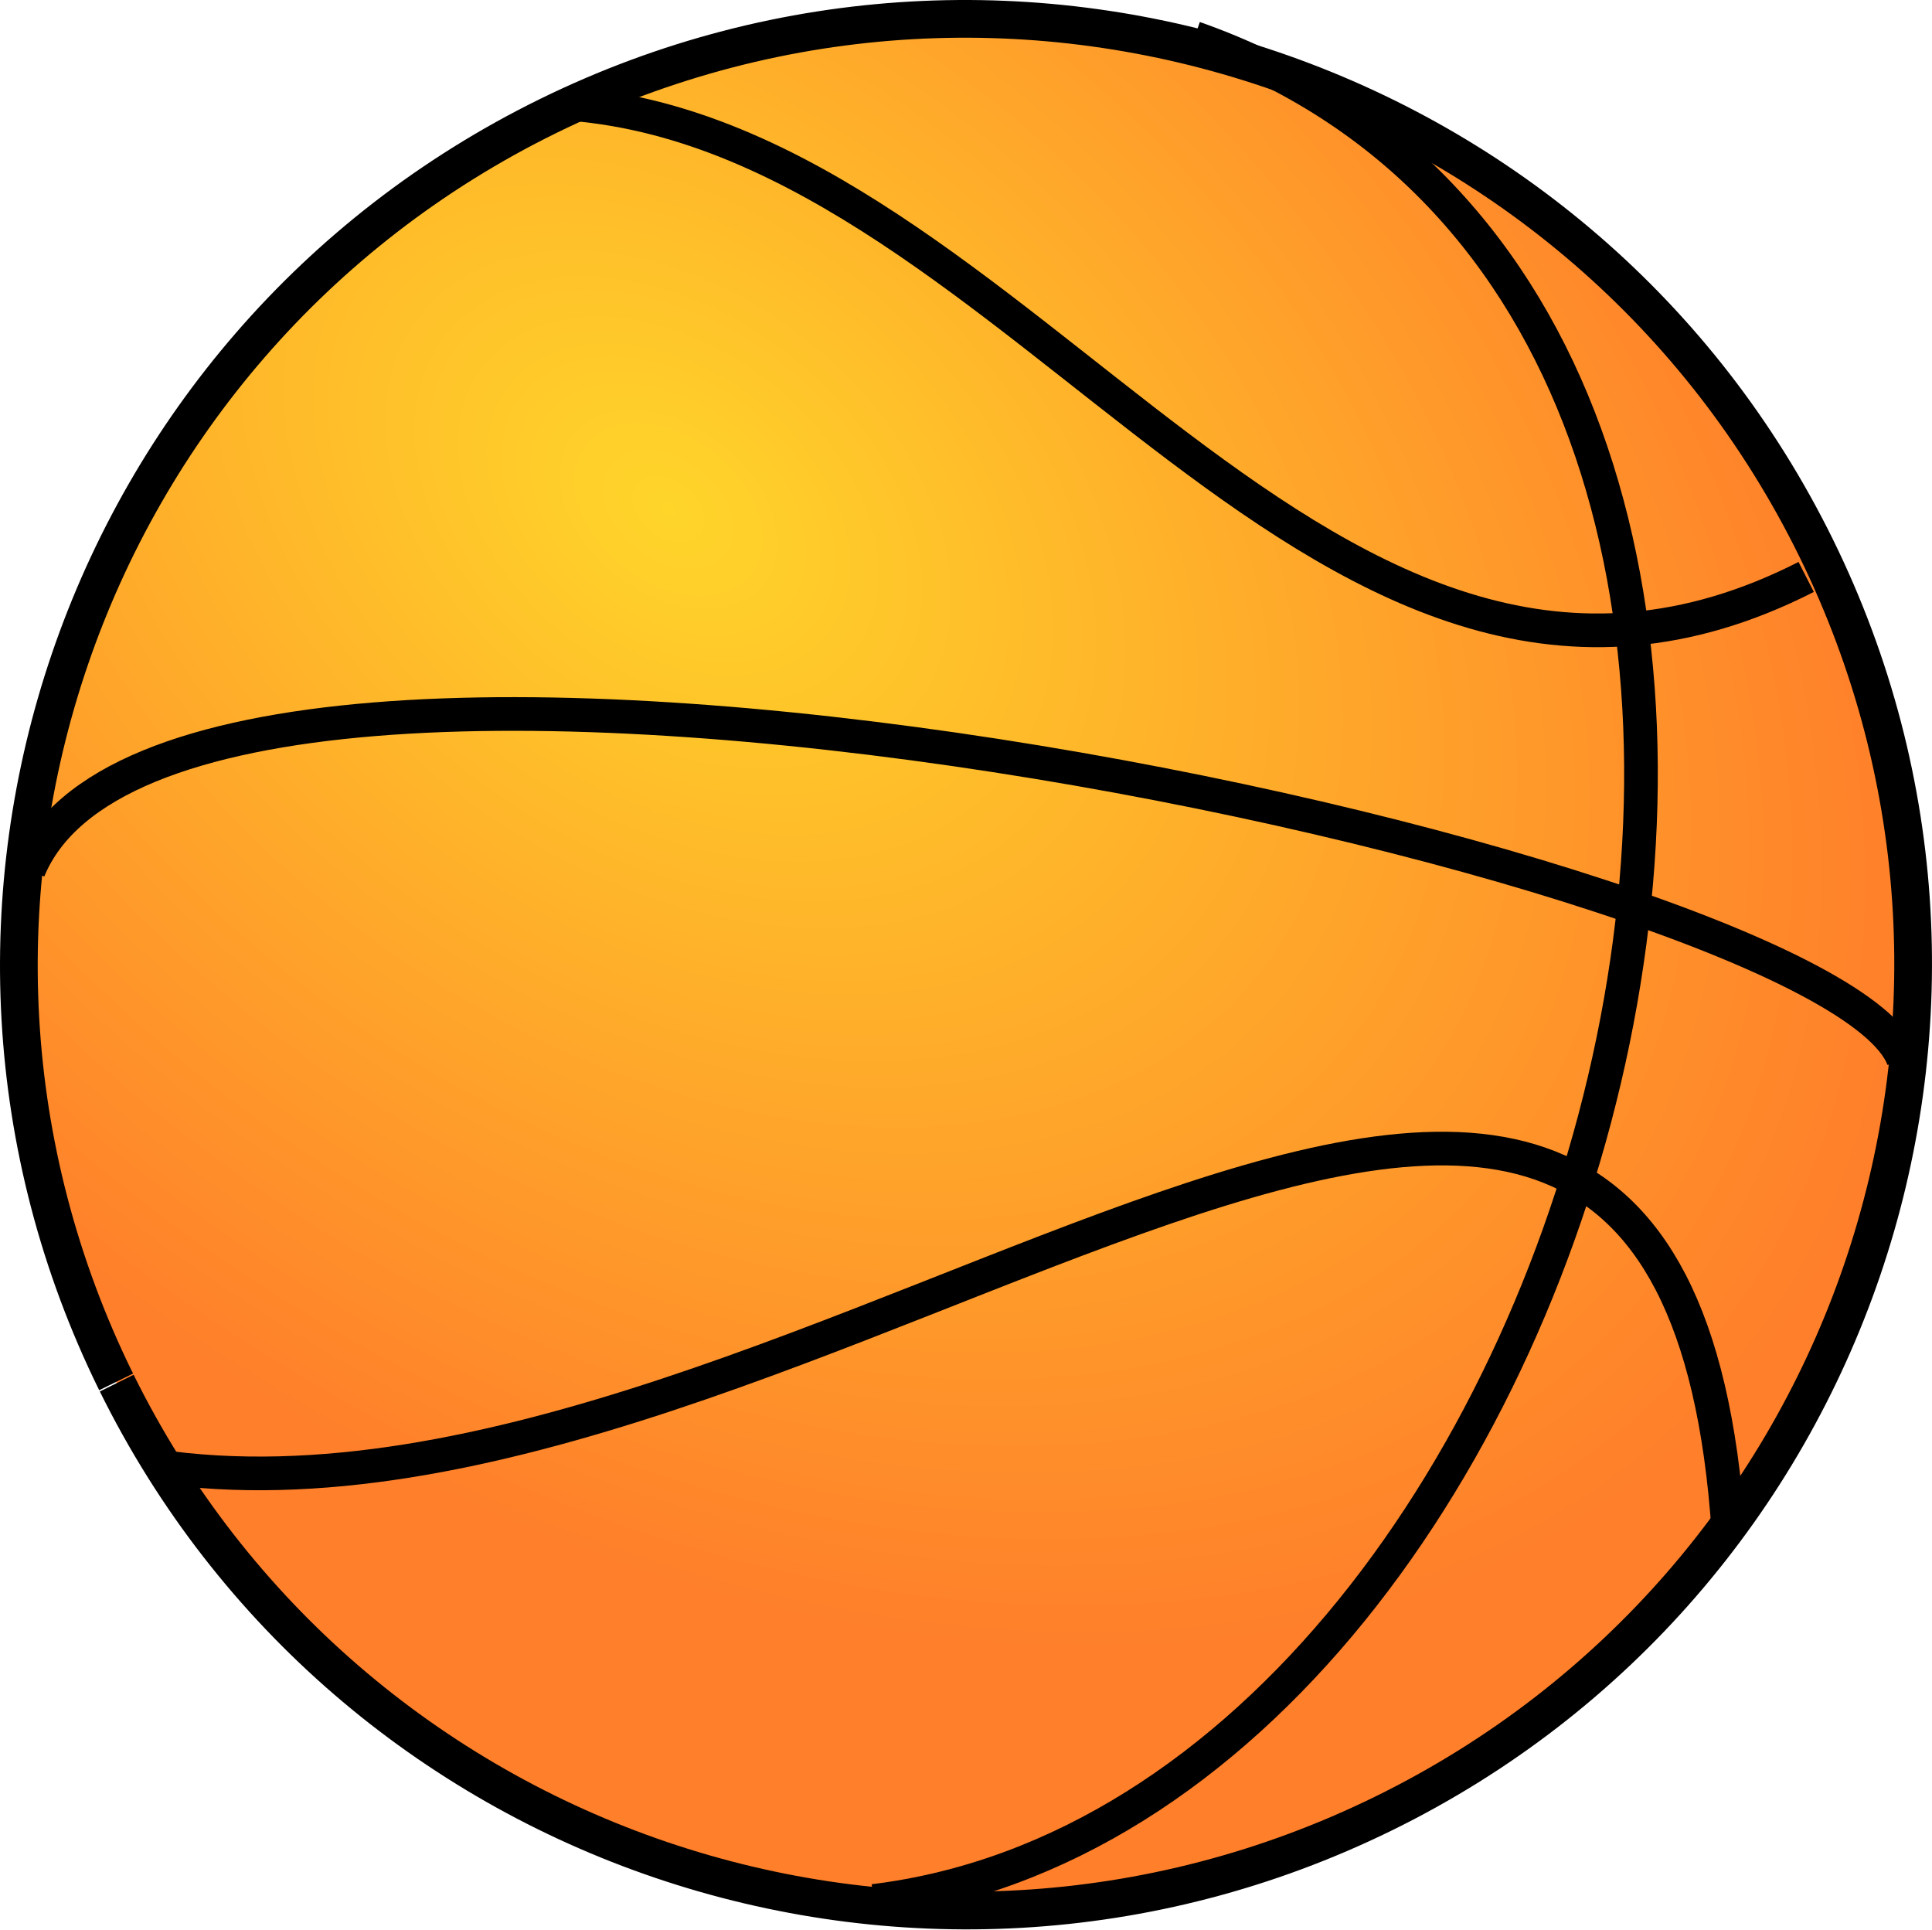
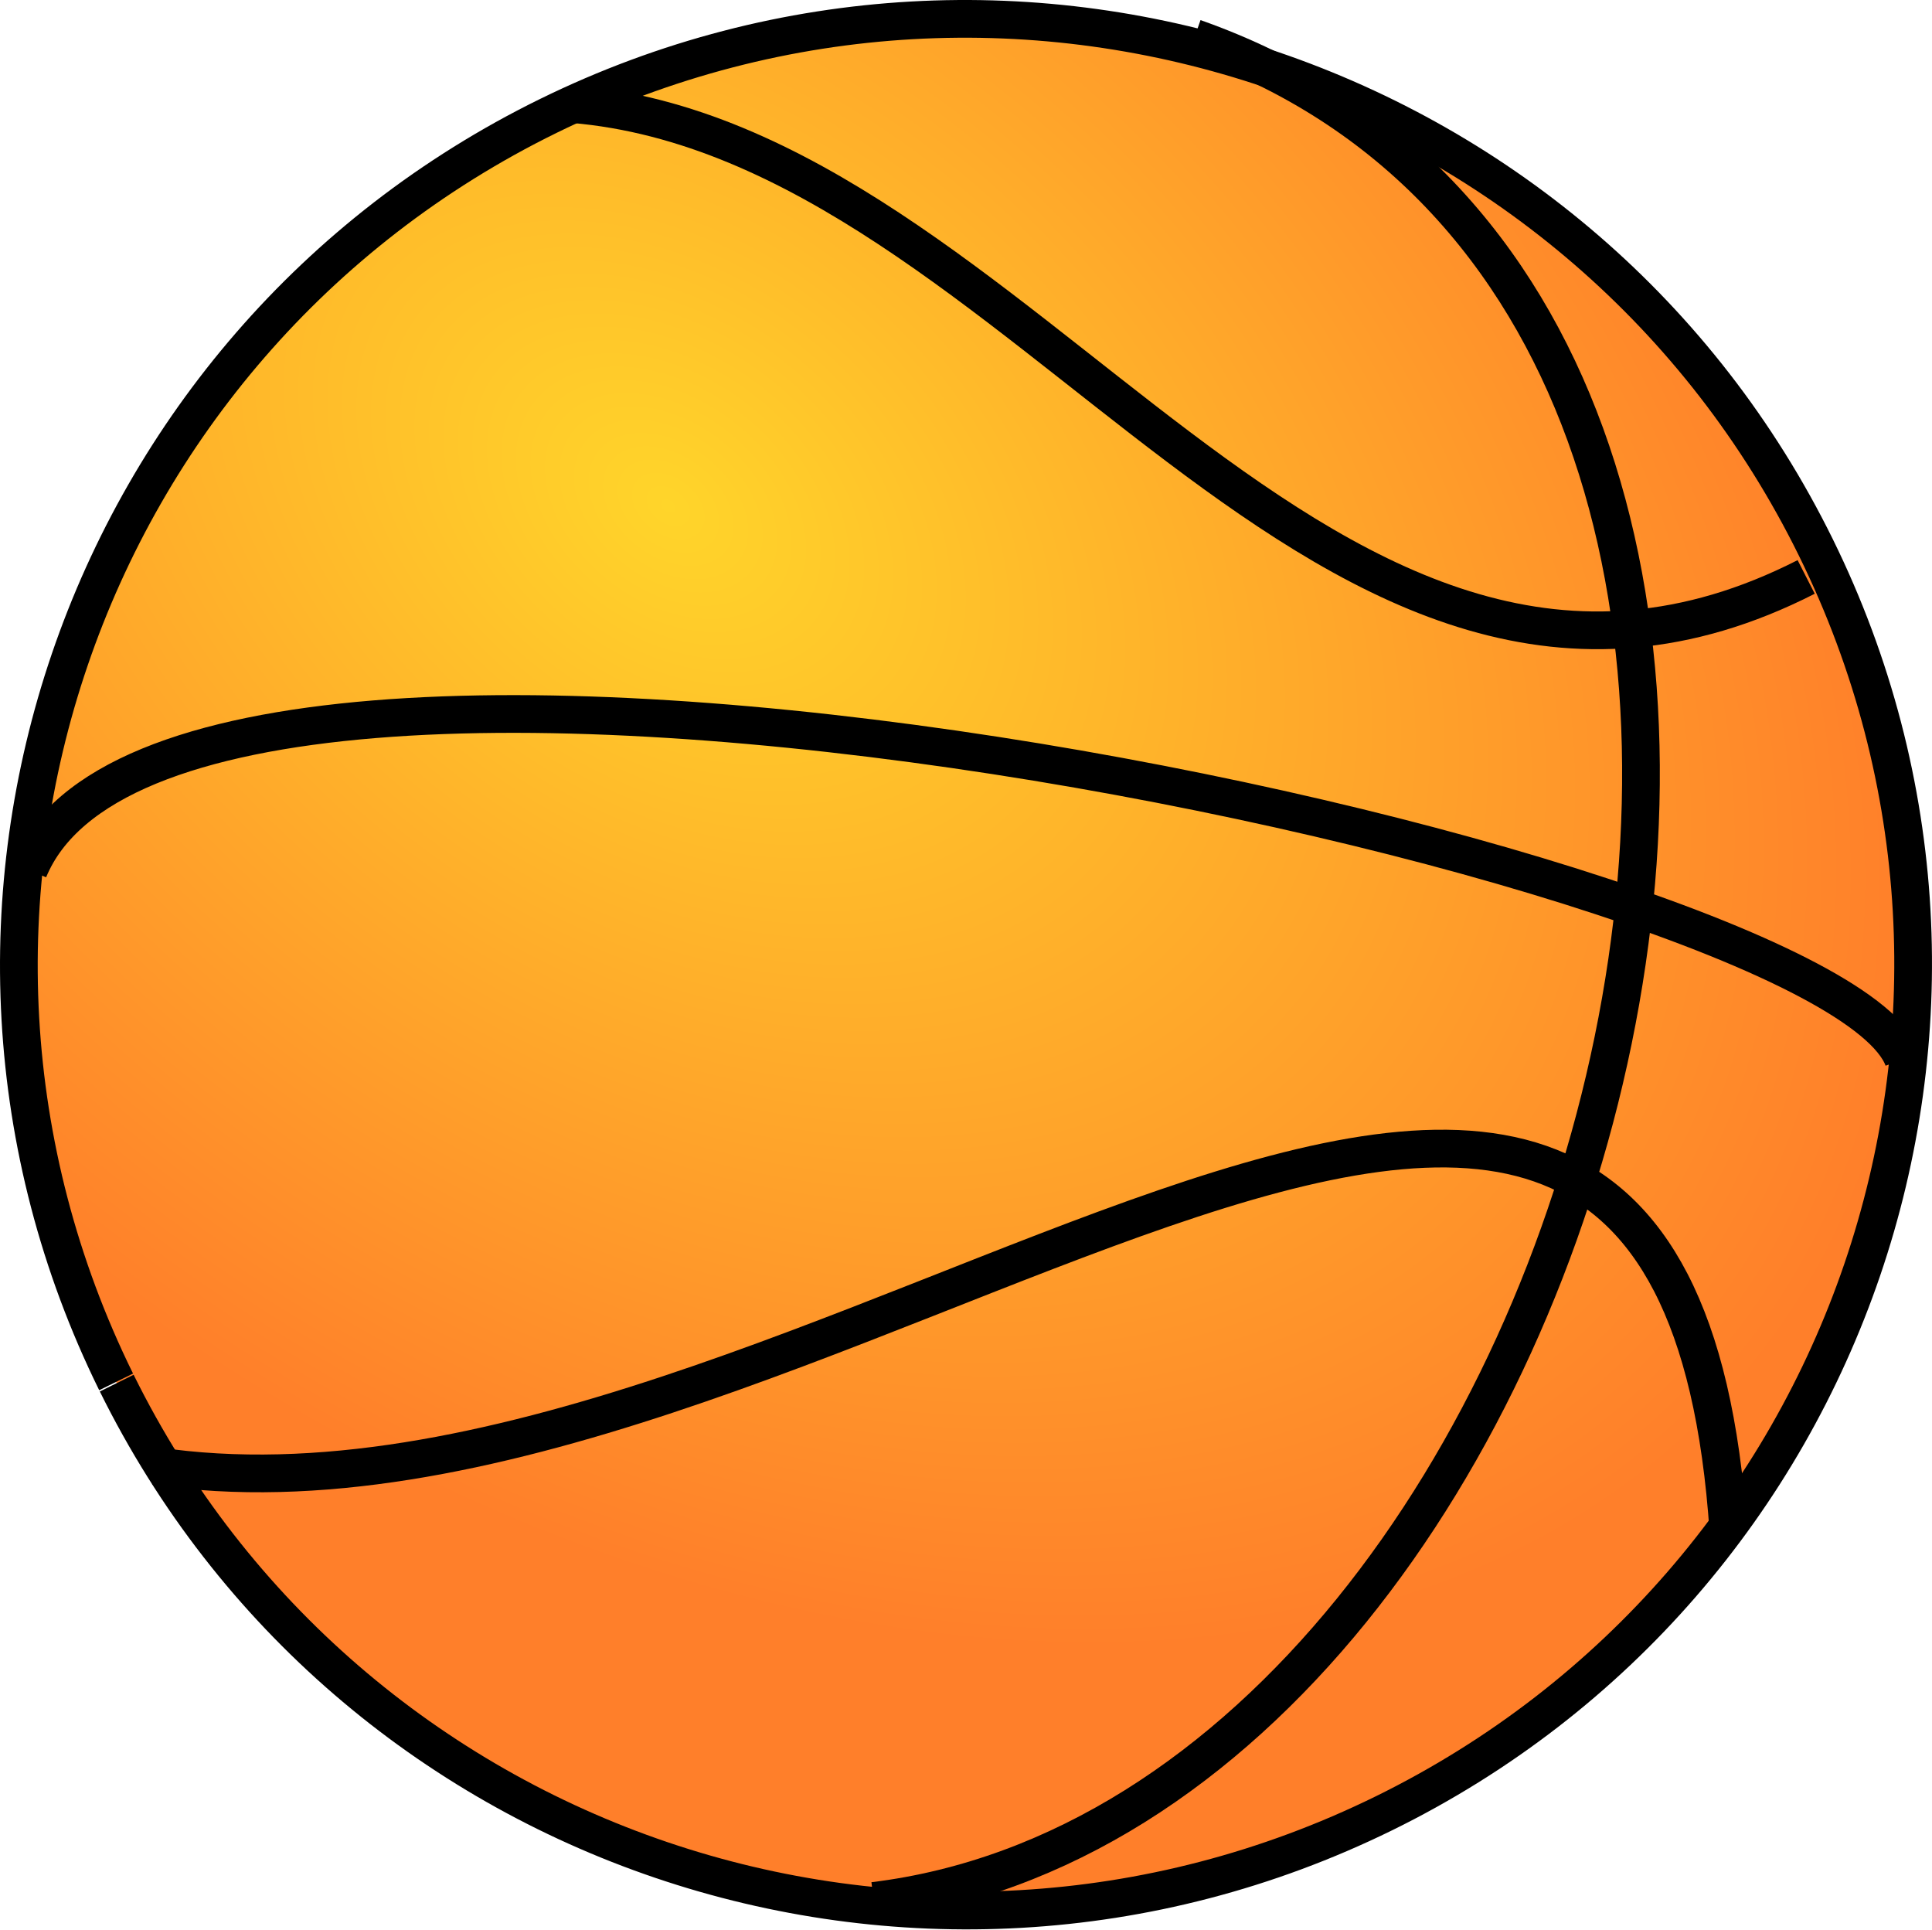
- <svg xmlns="http://www.w3.org/2000/svg" xmlns:xlink="http://www.w3.org/1999/xlink" width="252.263" height="251.88" id="svg2" version="1.0">
-   <defs id="defs4">
-     <linearGradient id="linearGradient2189">
-       <stop style="stop-color: rgb(255, 213, 42); stop-opacity: 1;" offset="0" id="stop2191" />
-       <stop style="stop-color: rgb(255, 127, 42); stop-opacity: 1;" offset="1" id="stop2193" />
+ <svg xmlns="http://www.w3.org/2000/svg" xmlns:xlink="http://www.w3.org/1999/xlink" width="252.263" height="251.88" version="1.0">
+   <defs>
+     <linearGradient id="a">
+       <stop offset="0" stop-color="#ffd52a" />
+       <stop offset="1" stop-color="#ff7f2a" />
    </linearGradient>
-     <linearGradient id="linearGradient17099">
-       <stop style="stop-color: rgb(240, 151, 0); stop-opacity: 1;" offset="0" id="stop17101" />
-       <stop id="stop17107" offset="1" style="stop-color: rgb(246, 247, 0); stop-opacity: 0.498;" />
-       <stop style="stop-color: rgb(246, 247, 0); stop-opacity: 0;" offset="1" id="stop17103" />
-     </linearGradient>
-     <linearGradient id="linearGradient4180">
-       <stop style="stop-color: rgb(255, 233, 42); stop-opacity: 1;" offset="0" id="stop4182" />
-       <stop id="stop4188" offset="0.5" style="stop-color: rgb(255, 242, 42); stop-opacity: 0.498;" />
-       <stop style="stop-color: rgb(255, 127, 42); stop-opacity: 0;" offset="1" id="stop4184" />
-     </linearGradient>
-     <radialGradient xlink:href="#linearGradient4180" id="radialGradient5277" cx="378.406" cy="466.389" fx="378.406" fy="466.389" r="171.714" gradientTransform="matrix(1,0,0,0.995034,0,2.31616)" gradientUnits="userSpaceOnUse" />
-     <radialGradient xlink:href="#linearGradient17099" id="radialGradient17105" cx="129.158" cy="738.494" fx="129.158" fy="738.494" r="483.96" gradientTransform="matrix(1,0,0,0.999427,0,0.422826)" gradientUnits="userSpaceOnUse" />
-     <radialGradient xlink:href="#linearGradient2189" id="radialGradient2197" cx="362.177" cy="386.004" fx="362.177" fy="386.004" r="126.131" gradientTransform="matrix(1.13773,0.88039,-0.611057,0.789672,185.986,-237.579)" gradientUnits="userSpaceOnUse" />
-     <linearGradient xlink:href="#linearGradient2189" id="linearGradient3172" x1="481.631" y1="537.791" x2="274.917" y2="486.54" gradientUnits="userSpaceOnUse" />
+     <radialGradient xlink:href="#a" id="b" cx="362.177" cy="386.004" fx="362.177" fy="386.004" r="126.131" gradientTransform="matrix(1.13773 .88039 -.61106 .78967 186 -238)" gradientUnits="userSpaceOnUse" />
  </defs>
-   <g id="layer1" transform="translate(-274.9169,-319.5987)">
-     <path style="fill:url(#radialGradient2197);fill-opacity:1;fill-rule:nonzero;stroke:#000000;stroke-width:4.924;stroke-miterlimit:4;stroke-opacity:1" d="M 290.079,500.005 C 259.966,438.845 285.241,364.807 346.496,334.74 C 407.751,304.674 481.905,329.91 512.018,391.07 C 542.131,452.23 516.856,526.269 455.601,556.335 C 394.401,586.374 320.33,561.225 290.157,500.164" id="path2236" />
-     <path style="fill:none;fill-rule:evenodd;stroke:#000000;stroke-width:0.732px;stroke-linecap:butt;stroke-linejoin:miter;stroke-opacity:1" d="M 277.395,430.722 L 277.395,430.722 z" id="path9163" />
-     <path style="fill:none;fill-rule:evenodd;stroke:#000000;stroke-width:4.395;stroke-linecap:butt;stroke-linejoin:miter;stroke-miterlimit:4;stroke-dasharray:none;stroke-opacity:1" d="M 278.663,433.192 C 298.11,385.865 514.133,432.369 523.433,457.884" id="path9165" />
-     <path style="fill:none;fill-rule:evenodd;stroke:#000000;stroke-width:4.395;stroke-linecap:butt;stroke-linejoin:miter;stroke-miterlimit:4;stroke-dasharray:none;stroke-opacity:1" d="M 430.852,324.545 C 534.848,361.172 486.654,555.83 389,567.765" id="path10136" />
-     <path style="fill:none;fill-rule:evenodd;stroke:#000000;stroke-width:4.395;stroke-linecap:butt;stroke-linejoin:miter;stroke-miterlimit:4;stroke-dasharray:none;stroke-opacity:1" d="M 349.685,333.188 C 408.869,338.126 447.762,427.019 510.751,394.919" id="path12150" />
-     <path style="fill:none;fill-rule:evenodd;stroke:#000000;stroke-width:4.395;stroke-linecap:butt;stroke-linejoin:miter;stroke-miterlimit:4;stroke-dasharray:none;stroke-opacity:1" d="M 295.15,510.972 C 380.122,523.73 492.996,405.619 500.605,519.615" id="path13121" />
+   <g stroke="#000000" stroke-width="4.924" transform="translate(-274.9169,-319.5987)">
+     <path fill="url(#b)" d="M 290.079,500.005 C 259.966,438.845 285.241,364.807 346.496,334.74 C 407.751,304.674 481.905,329.91 512.018,391.07 C 542.131,452.23 516.856,526.269 455.601,556.335 C 394.401,586.374 320.33,561.225 290.157,500.164" />
+     <path fill="none" d="M 278.663,433.192 C 298.11,385.865 514.133,432.369 523.433,457.884 M 430.852,324.545 C 534.848,361.172 486.654,555.83 389,567.765 M 349.685,333.188 C 408.869,338.126 447.762,427.019 510.751,394.919 M 295.15,510.972 C 380.122,523.73 492.996,405.619 500.605,519.615" />
  </g>
</svg>
